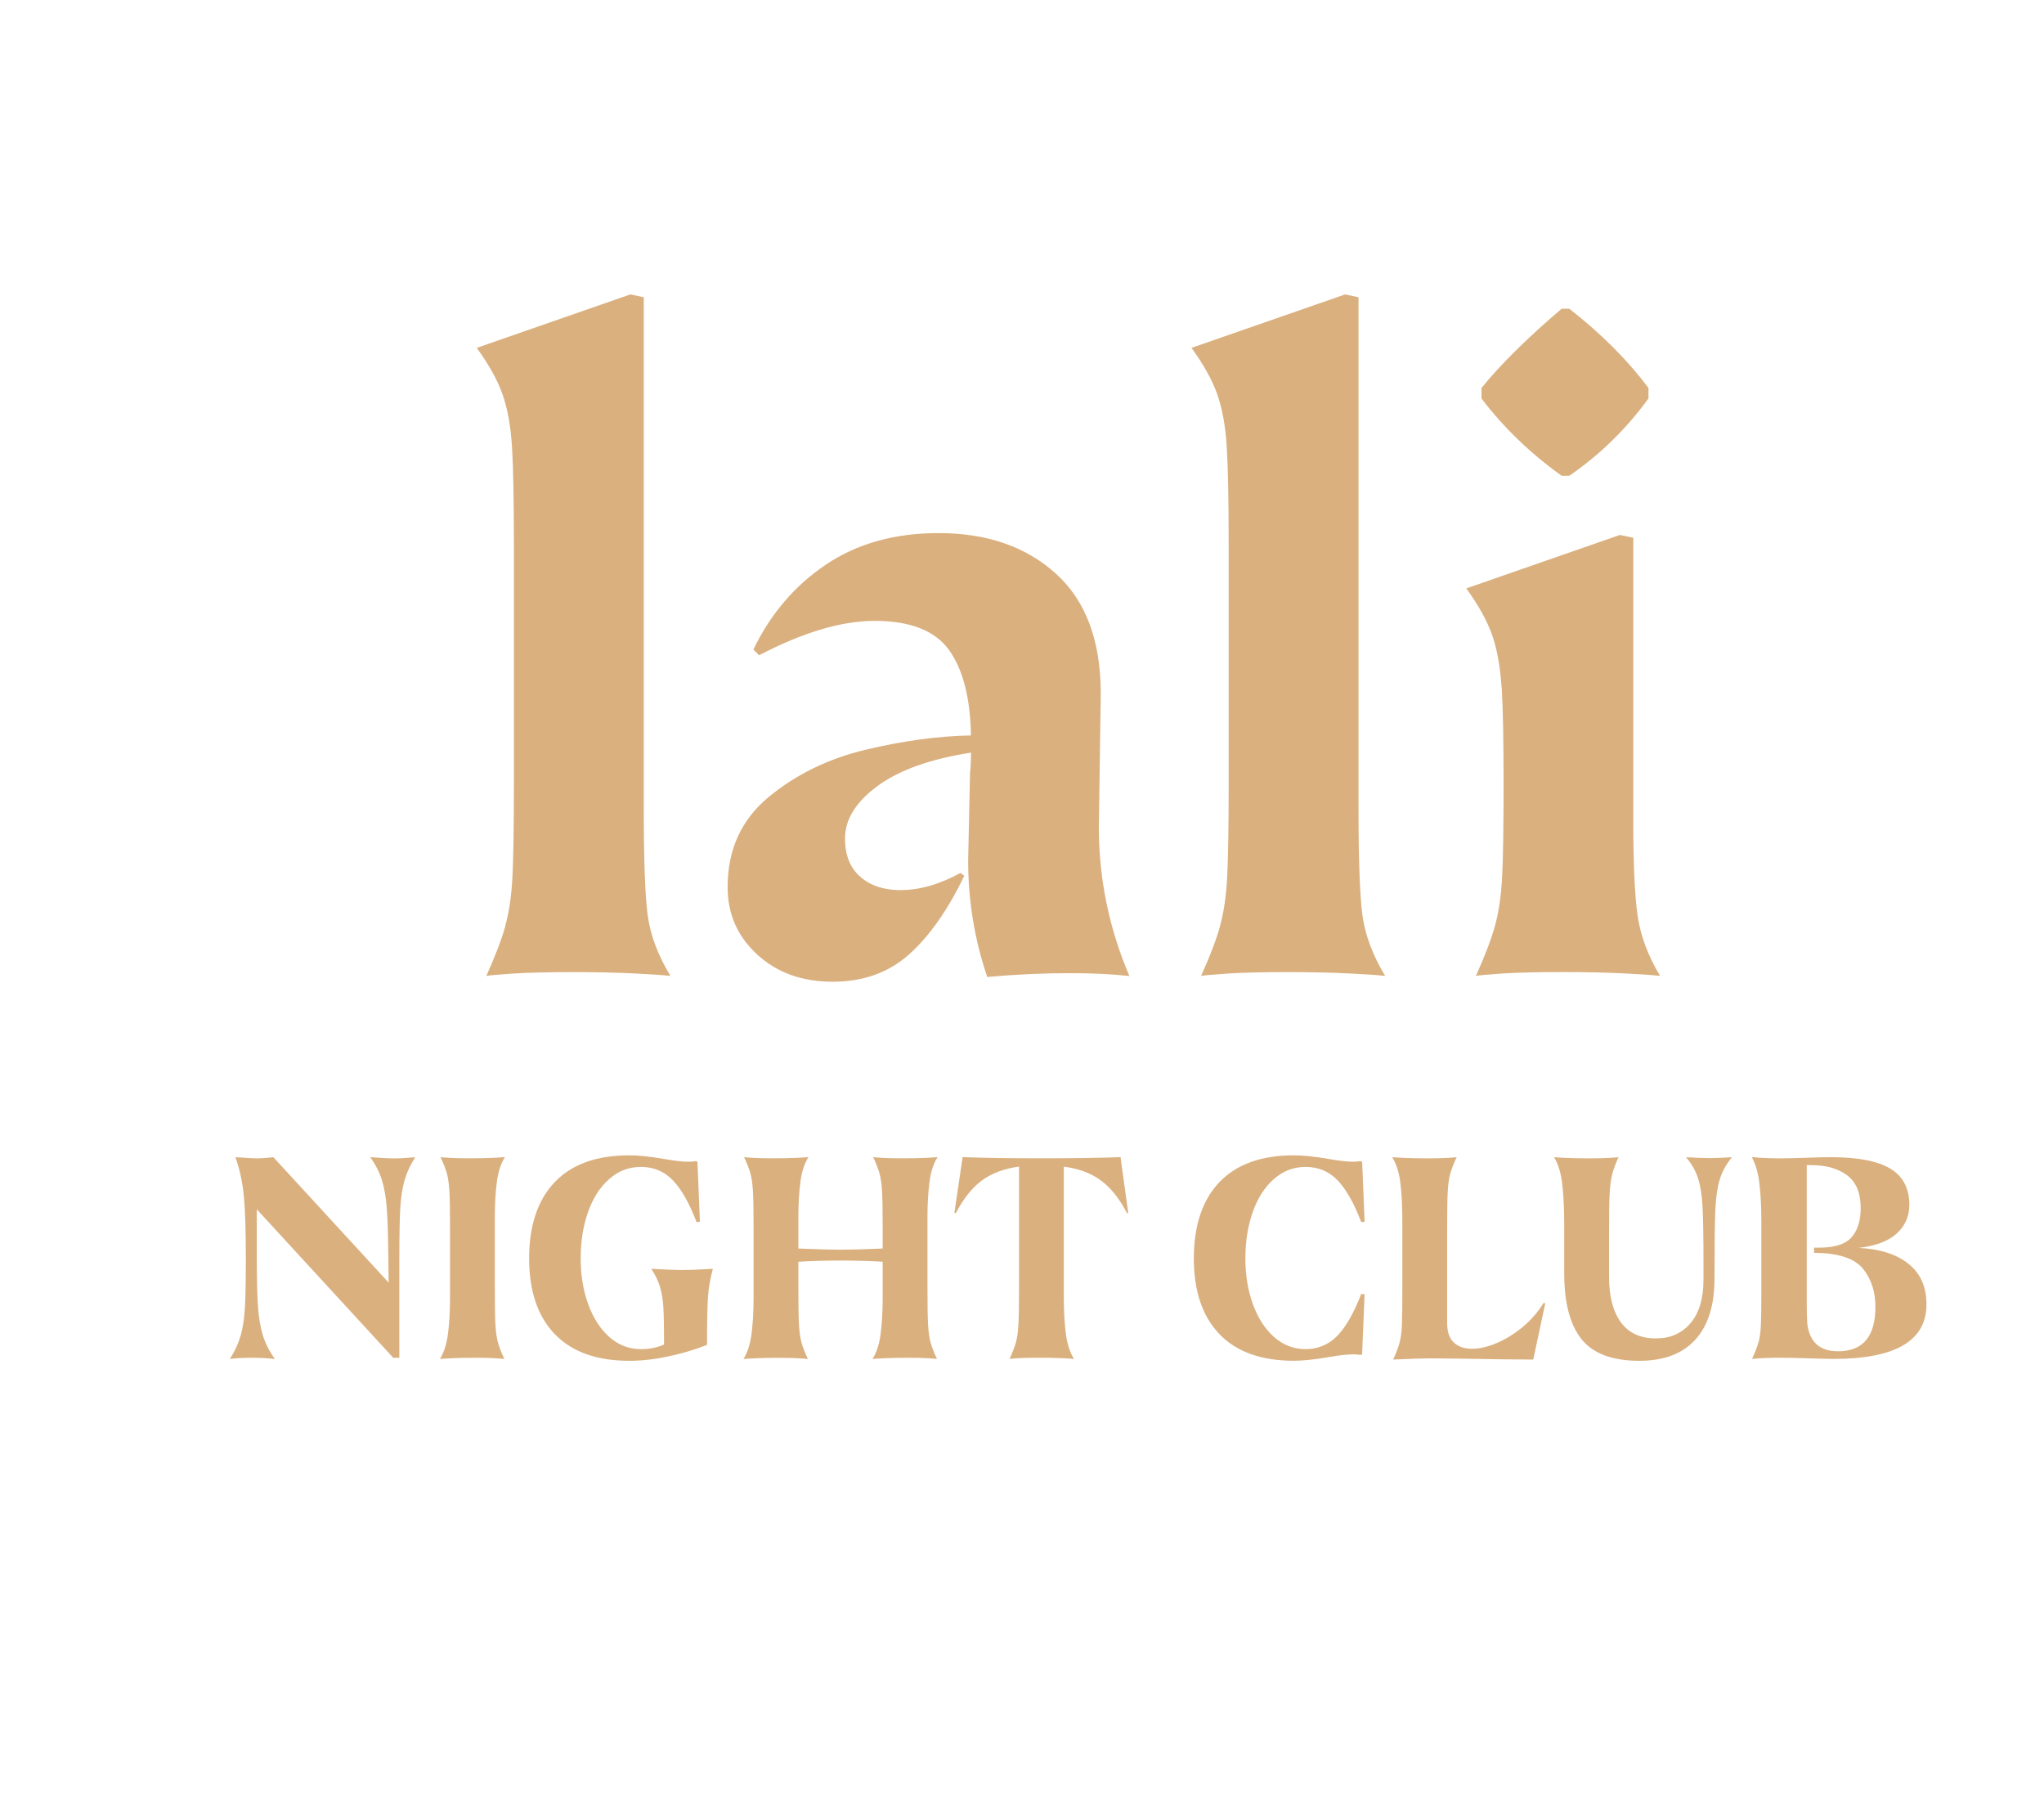
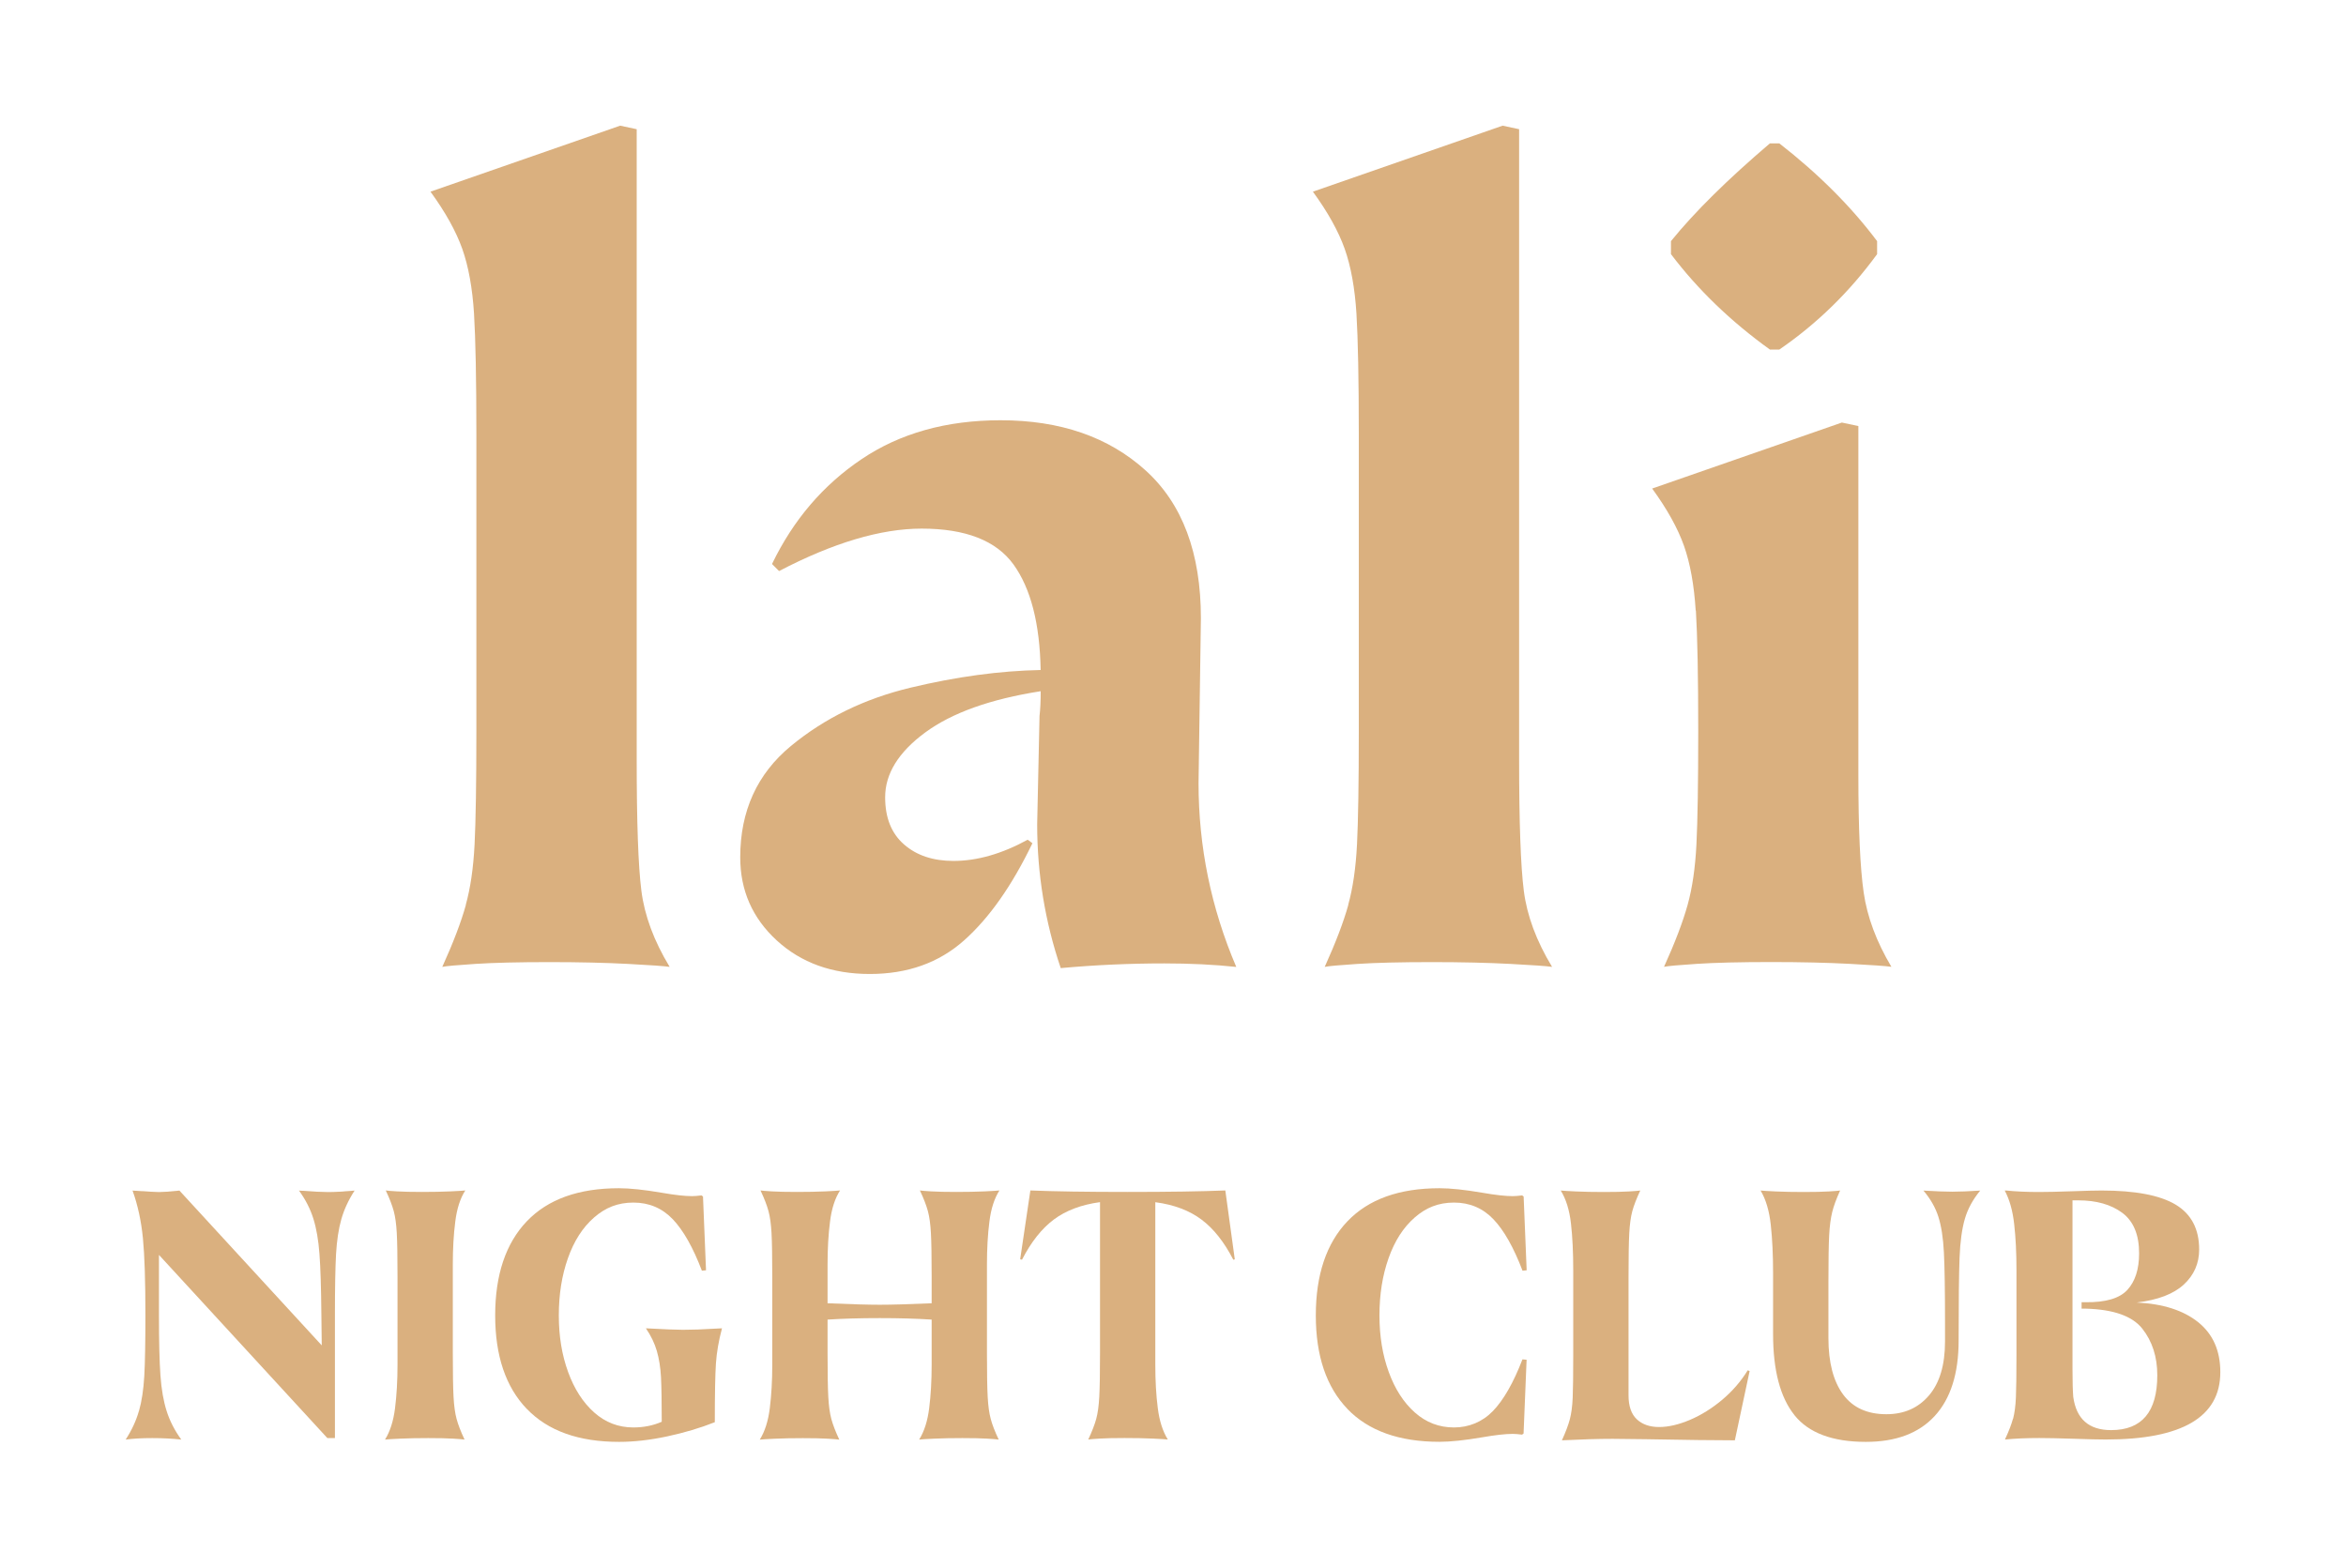
- <svg xmlns="http://www.w3.org/2000/svg" id="Layer_1" version="1.1" viewBox="0 0 408 360.86">
+ <svg xmlns="http://www.w3.org/2000/svg" id="Layer_1" version="1.1" viewBox="25.56 38.43 379.30 253.45">
  <defs>
    <style>
      .st0 {
        fill: #dab07f;
      }
    </style>
  </defs>
  <g>
    <path class="st0" d="M100.86,184.76c.76-2.73,1.24-6,1.43-9.81.19-3.81.29-9.9.29-18.29v-48c0-8.89-.13-15.4-.38-19.52-.26-4.13-.89-7.62-1.9-10.48-1.02-2.86-2.73-5.93-5.14-9.24l30.67-10.67,2.67.57v101.91c0,10.16.25,17.24.76,21.24.51,4,2.03,8.1,4.57,12.29-.89-.13-3.14-.29-6.76-.48-3.62-.19-7.84-.29-12.67-.29-5.08,0-9.08.1-12,.29-2.92.19-4.7.35-5.33.48,1.78-3.93,3.05-7.27,3.81-10Z" />
    <path class="st0" d="M193.25,171.71c.13-5.84.25-11.68.38-17.52.12-1.01.19-2.35.19-4-8.13,1.27-14.35,3.49-18.67,6.67-4.32,3.18-6.48,6.67-6.48,10.48,0,3.3,1.01,5.84,3.05,7.62,2.03,1.78,4.7,2.67,8,2.67,3.81,0,7.81-1.14,12-3.43l.76.57c-3.3,6.86-6.99,12.1-11.05,15.71-4.07,3.62-9.14,5.43-15.24,5.43s-11.11-1.81-15.05-5.43c-3.94-3.62-5.9-8.1-5.9-13.43,0-7.49,2.73-13.49,8.19-18,5.46-4.51,11.91-7.65,19.33-9.43,7.43-1.78,14.44-2.73,21.05-2.86-.13-7.49-1.59-13.17-4.38-17.05-2.79-3.87-7.75-5.81-14.86-5.81-6.6,0-14.29,2.29-23.05,6.86l-1.14-1.14c3.43-7.11,8.25-12.76,14.48-16.95,6.22-4.19,13.71-6.29,22.48-6.29,9.65,0,17.46,2.7,23.43,8.1,5.97,5.4,8.95,13.37,8.95,23.91l-.38,26.67c0,10.29,2.03,20.19,6.1,29.71-3.56-.38-7.43-.57-11.62-.57-5.59,0-11.18.25-16.76.76-2.54-7.49-3.81-15.24-3.81-23.24Z" />
    <path class="st0" d="M243.53,184.76c.76-2.73,1.24-6,1.43-9.81.19-3.81.29-9.9.29-18.29v-48c0-8.89-.13-15.4-.38-19.52-.26-4.13-.89-7.62-1.9-10.48-1.02-2.86-2.73-5.93-5.14-9.24l30.67-10.67,2.67.57v101.91c0,10.16.25,17.24.76,21.24.51,4,2.03,8.1,4.57,12.29-.89-.13-3.14-.29-6.76-.48-3.62-.19-7.84-.29-12.67-.29-5.08,0-9.08.1-12,.29-2.92.19-4.7.35-5.33.48,1.78-3.93,3.05-7.27,3.81-10Z" />
    <path class="st0" d="M299.72,137.14c-.26-4.12-.89-7.62-1.9-10.48-1.02-2.86-2.73-5.93-5.14-9.24l30.67-10.67,2.67.57v56.38c0,8.76.29,15.11.86,19.05.57,3.94,2.06,7.94,4.48,12-.89-.13-3.14-.29-6.76-.48-3.62-.19-7.84-.29-12.67-.29-5.08,0-9.08.1-12,.29-2.92.19-4.7.35-5.33.48,1.78-3.93,3.05-7.27,3.81-10,.76-2.73,1.24-6,1.43-9.81.19-3.81.29-9.9.29-18.29,0-8.89-.13-15.4-.38-19.52ZM311.72,94.95h1.52c6.1-4.19,11.36-9.33,15.81-15.43v-2.1c-4.19-5.59-9.46-10.86-15.81-15.81h-1.52c-6.86,5.84-12.19,11.11-16,15.81v2.1c4.32,5.71,9.65,10.86,16,15.43Z" />
  </g>
  <g>
    <path class="st0" d="M48.03,266.57c.45-1.57.73-3.46.86-5.66.12-2.2.18-5.49.18-9.85,0-5.47-.13-9.6-.4-12.39-.27-2.79-.83-5.38-1.68-7.74,2.37.16,3.79.24,4.28.24.65,0,1.75-.08,3.3-.24l23.01,25.03-.06-4.96c-.04-4.32-.14-7.6-.31-9.82-.16-2.22-.49-4.12-.98-5.69-.49-1.57-1.26-3.09-2.33-4.56,2.2.16,3.77.24,4.71.24,1.06,0,2.49-.08,4.28-.24-.98,1.51-1.69,3.05-2.14,4.62-.45,1.57-.73,3.46-.86,5.66-.12,2.2-.18,5.49-.18,9.85v19.89h-1.22l-27.23-29.62v9.79c0,4.2.08,7.44.24,9.7.16,2.26.5,4.19,1.01,5.78.51,1.59,1.29,3.12,2.36,4.59-1.47-.16-3.04-.24-4.71-.24s-3.1.08-4.28.24c.98-1.51,1.69-3.05,2.14-4.62Z" />
    <path class="st0" d="M89.83,244.93c0-3.3-.04-5.68-.12-7.13-.08-1.45-.24-2.63-.49-3.55s-.67-2.03-1.29-3.34c.24.04.86.09,1.84.15.98.06,2.33.09,4.04.09s3.27-.03,4.56-.09c1.29-.06,2.09-.11,2.42-.15-.82,1.27-1.36,2.94-1.62,5.02-.27,2.08-.4,4.41-.4,6.98v14.26c0,3.3.04,5.68.12,7.13.08,1.45.24,2.63.49,3.55s.67,2.03,1.29,3.34c-.24-.04-.86-.09-1.84-.15-.98-.06-2.33-.09-4.04-.09s-3.22.03-4.53.09c-1.31.06-2.12.11-2.45.15.82-1.31,1.36-3,1.62-5.08.26-2.08.4-4.43.4-7.04v-14.14Z" />
    <path class="st0" d="M110.73,266.23c-3.41-3.55-5.11-8.59-5.11-15.12s1.7-11.64,5.11-15.21c3.41-3.57,8.37-5.35,14.9-5.35,1.75,0,4.06.24,6.92.73,2.12.37,3.75.55,4.9.55.37,0,.88-.04,1.53-.12l.24.18.49,11.93-.67.06c-1.43-3.75-3-6.53-4.71-8.32-1.71-1.79-3.84-2.69-6.36-2.69s-4.53.81-6.37,2.42c-1.84,1.61-3.24,3.8-4.22,6.58-.98,2.77-1.47,5.85-1.47,9.24s.5,6.4,1.5,9.15c1,2.75,2.41,4.94,4.22,6.55,1.81,1.61,3.93,2.42,6.33,2.42,1.67,0,3.2-.31,4.59-.92,0-3.22-.04-5.62-.12-7.19-.08-1.57-.31-2.99-.67-4.25-.37-1.26-.96-2.49-1.77-3.67,2.94.16,4.94.24,6,.24,1.51,0,3.2-.06,5.08-.18l1.22-.06c-.53,2-.86,3.9-.98,5.69-.12,1.8-.18,4.96-.18,9.49-2.37.94-4.93,1.7-7.68,2.29-2.75.59-5.36.89-7.8.89-6.53,0-11.5-1.78-14.9-5.32Z" />
    <path class="st0" d="M150.42,244.93c0-3.3-.04-5.68-.12-7.13-.08-1.45-.24-2.63-.49-3.55s-.67-2.03-1.29-3.34c.24.04.86.09,1.84.15.98.06,2.33.09,4.04.09s3.27-.03,4.56-.09c1.29-.06,2.09-.11,2.42-.15-.82,1.27-1.36,2.94-1.62,5.02-.27,2.08-.4,4.41-.4,6.98v6.24c3.75.16,6.57.24,8.45.24s4.63-.08,8.38-.24v-4.22c0-3.3-.04-5.68-.12-7.13-.08-1.45-.24-2.63-.49-3.55s-.67-2.03-1.29-3.34c.24.04.86.09,1.84.15.98.06,2.33.09,4.04.09s3.27-.03,4.56-.09c1.29-.06,2.09-.11,2.42-.15-.82,1.27-1.36,2.94-1.62,5.02-.27,2.08-.4,4.41-.4,6.98v14.26c0,3.3.04,5.68.12,7.13.08,1.45.24,2.63.49,3.55.24.92.67,2.03,1.29,3.34-.24-.04-.86-.09-1.84-.15-.98-.06-2.33-.09-4.04-.09s-3.22.03-4.53.09c-1.31.06-2.12.11-2.45.15.82-1.31,1.36-3,1.62-5.08.26-2.08.4-4.43.4-7.04v-7.28c-2.49-.16-5.28-.24-8.38-.24s-5.96.08-8.45.24v5.39c0,3.3.04,5.68.12,7.13.08,1.45.24,2.63.49,3.55s.67,2.03,1.29,3.34c-.24-.04-.86-.09-1.84-.15-.98-.06-2.33-.09-4.04-.09s-3.22.03-4.53.09c-1.31.06-2.12.11-2.45.15.82-1.31,1.36-3,1.62-5.08.26-2.08.4-4.43.4-7.04v-14.14Z" />
    <path class="st0" d="M190.5,242.05l1.65-11.14c3.92.16,9.16.24,15.73.24s11.87-.08,15.79-.24l1.53,11.14-.24.06c-1.47-2.86-3.18-5.02-5.14-6.49-1.96-1.47-4.45-2.41-7.47-2.81v26.25c0,2.61.13,4.96.4,7.04.26,2.08.81,3.77,1.62,5.08-.33-.04-1.13-.09-2.42-.15-1.29-.06-2.81-.09-4.56-.09s-3.06.03-4.04.09c-.98.06-1.59.11-1.84.15.61-1.31,1.04-2.42,1.29-3.34s.41-2.1.49-3.55c.08-1.45.12-3.83.12-7.13v-24.36c-3.02.41-5.51,1.35-7.47,2.81-1.96,1.47-3.67,3.63-5.14,6.49l-.31-.06Z" />
    <path class="st0" d="M243.41,266.23c-3.41-3.55-5.11-8.59-5.11-15.12s1.7-11.64,5.11-15.21c3.41-3.57,8.37-5.35,14.9-5.35,1.75,0,4.06.24,6.92.73,2.12.37,3.75.55,4.9.55.37,0,.88-.04,1.53-.12l.24.18.49,11.93-.67.06c-1.43-3.75-3-6.53-4.71-8.32-1.71-1.79-3.84-2.69-6.36-2.69s-4.53.81-6.37,2.42c-1.84,1.61-3.24,3.8-4.22,6.58-.98,2.77-1.47,5.85-1.47,9.24s.5,6.4,1.5,9.15c1,2.75,2.41,4.94,4.22,6.55,1.81,1.61,3.93,2.42,6.33,2.42s4.59-.89,6.3-2.66c1.71-1.77,3.31-4.56,4.77-8.35l.67.06-.49,11.93-.24.18c-.65-.08-1.16-.12-1.53-.12-1.14,0-2.78.18-4.9.55-2.86.49-5.16.73-6.92.73-6.53,0-11.5-1.78-14.9-5.32Z" />
    <path class="st0" d="M290.2,267.91c.9.84,2.1,1.25,3.61,1.25s3.17-.39,4.99-1.16c1.81-.77,3.55-1.86,5.2-3.24,1.65-1.39,3.03-2.98,4.13-4.77l.31.12-2.39,11.2c-3.14,0-7.96-.06-14.44-.18l-5.32-.06c-2.24,0-4.98.08-8.2.24.61-1.35,1.04-2.48,1.28-3.4.24-.92.4-2.07.46-3.46.06-1.39.09-3.65.09-6.79v-13.89c0-2.86-.12-5.36-.37-7.53-.24-2.16-.8-3.94-1.65-5.32.33.04,1.14.09,2.45.15,1.31.06,2.81.09,4.53.09s3.06-.03,4.04-.09c.98-.06,1.59-.11,1.84-.15-.61,1.31-1.04,2.42-1.29,3.34s-.41,2.1-.49,3.55c-.08,1.45-.12,3.83-.12,7.13v19.09c0,1.75.45,3.05,1.35,3.89Z" />
    <path class="st0" d="M315.69,267.24c-2.31-2.88-3.46-7.25-3.46-13.13v-9.85c0-2.9-.12-5.49-.37-7.77-.24-2.28-.8-4.14-1.65-5.57.33.04,1.14.09,2.45.15,1.31.06,2.82.09,4.53.09s3.06-.03,4.04-.09c.98-.06,1.59-.11,1.84-.15-.61,1.35-1.04,2.51-1.28,3.49s-.41,2.22-.49,3.73c-.08,1.51-.12,4-.12,7.47v9.18c0,3.92.79,6.95,2.36,9.09,1.57,2.14,3.91,3.21,7.01,3.21,2.86,0,5.15-1.01,6.88-3.03,1.73-2.02,2.6-4.93,2.6-8.72v-3c0-5.26-.06-9.07-.18-11.41-.12-2.35-.42-4.26-.89-5.75-.47-1.49-1.28-2.91-2.42-4.25,2.04.12,3.59.18,4.65.18,1.14,0,2.65-.06,4.53-.18-1.18,1.43-2.01,2.95-2.48,4.56-.47,1.61-.76,3.71-.86,6.3-.1,2.59-.15,7.05-.15,13.37,0,5.35-1.29,9.41-3.86,12.21-2.57,2.8-6.28,4.19-11.14,4.19-5.39,0-9.23-1.44-11.54-4.31Z" />
    <path class="st0" d="M351.03,267.85c.24-.92.4-2.07.46-3.46.06-1.39.09-3.65.09-6.79v-13.89c0-2.73-.12-5.19-.37-7.37-.24-2.18-.76-3.99-1.53-5.42h.24c1.59.16,3.34.24,5.26.24,1.31,0,3.1-.04,5.39-.12,2.2-.08,3.79-.12,4.77-.12,5.47,0,9.46.77,11.99,2.29,2.53,1.53,3.79,3.95,3.79,7.25,0,2.24-.83,4.13-2.48,5.66-1.65,1.53-4.19,2.5-7.62,2.91,4.24.2,7.56,1.27,9.94,3.18,2.39,1.92,3.58,4.61,3.58,8.08,0,7.26-6.18,10.89-18.54,10.89-1.1,0-2.8-.04-5.08-.12-2.45-.08-4.33-.12-5.63-.12-2.08,0-3.94.08-5.57.24.61-1.31,1.04-2.42,1.29-3.34ZM360.76,264.27c.49,3.59,2.53,5.39,6.12,5.39,4.98,0,7.47-2.96,7.47-8.87,0-2.98-.81-5.49-2.42-7.53-1.61-2.04-4.66-3.12-9.15-3.24h-.67v-1.04h.67c3.22.04,5.47-.62,6.73-1.99,1.26-1.37,1.9-3.34,1.9-5.91,0-3.02-.91-5.2-2.72-6.55-1.82-1.35-4.19-2.02-7.13-2.02h-.92v27.23c0,2,.04,3.51.12,4.53Z" />
  </g>
</svg>
